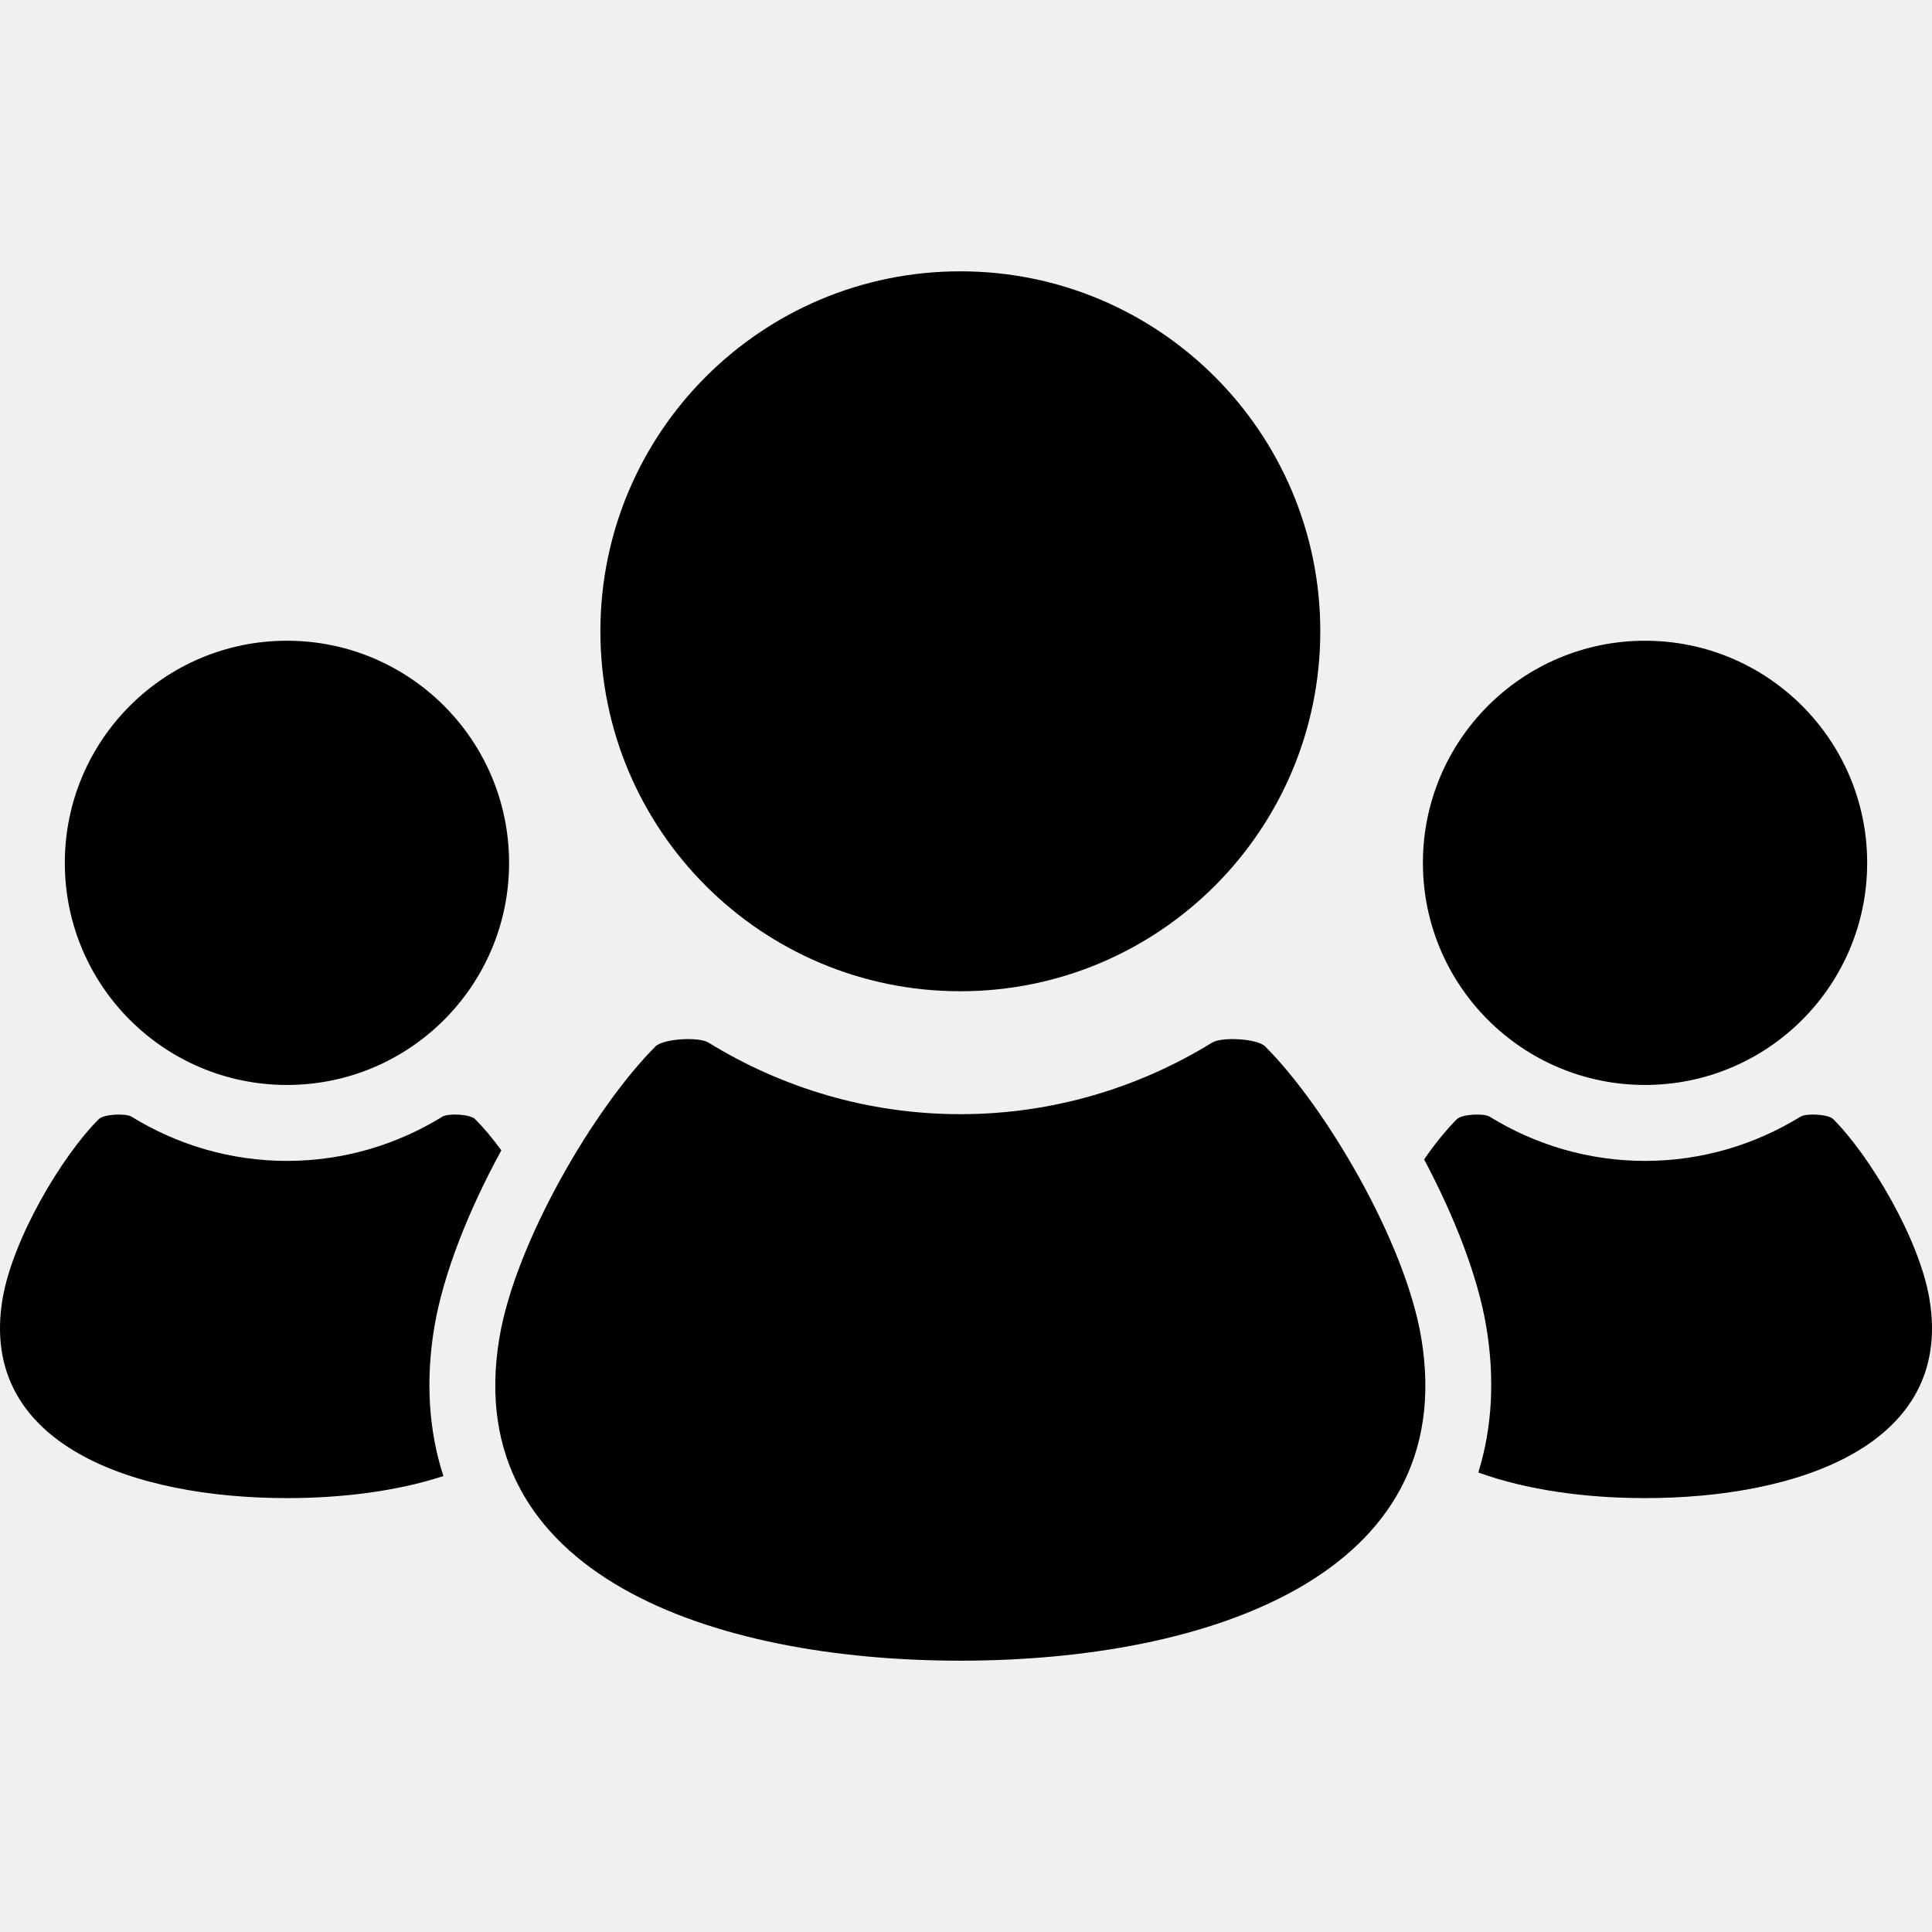
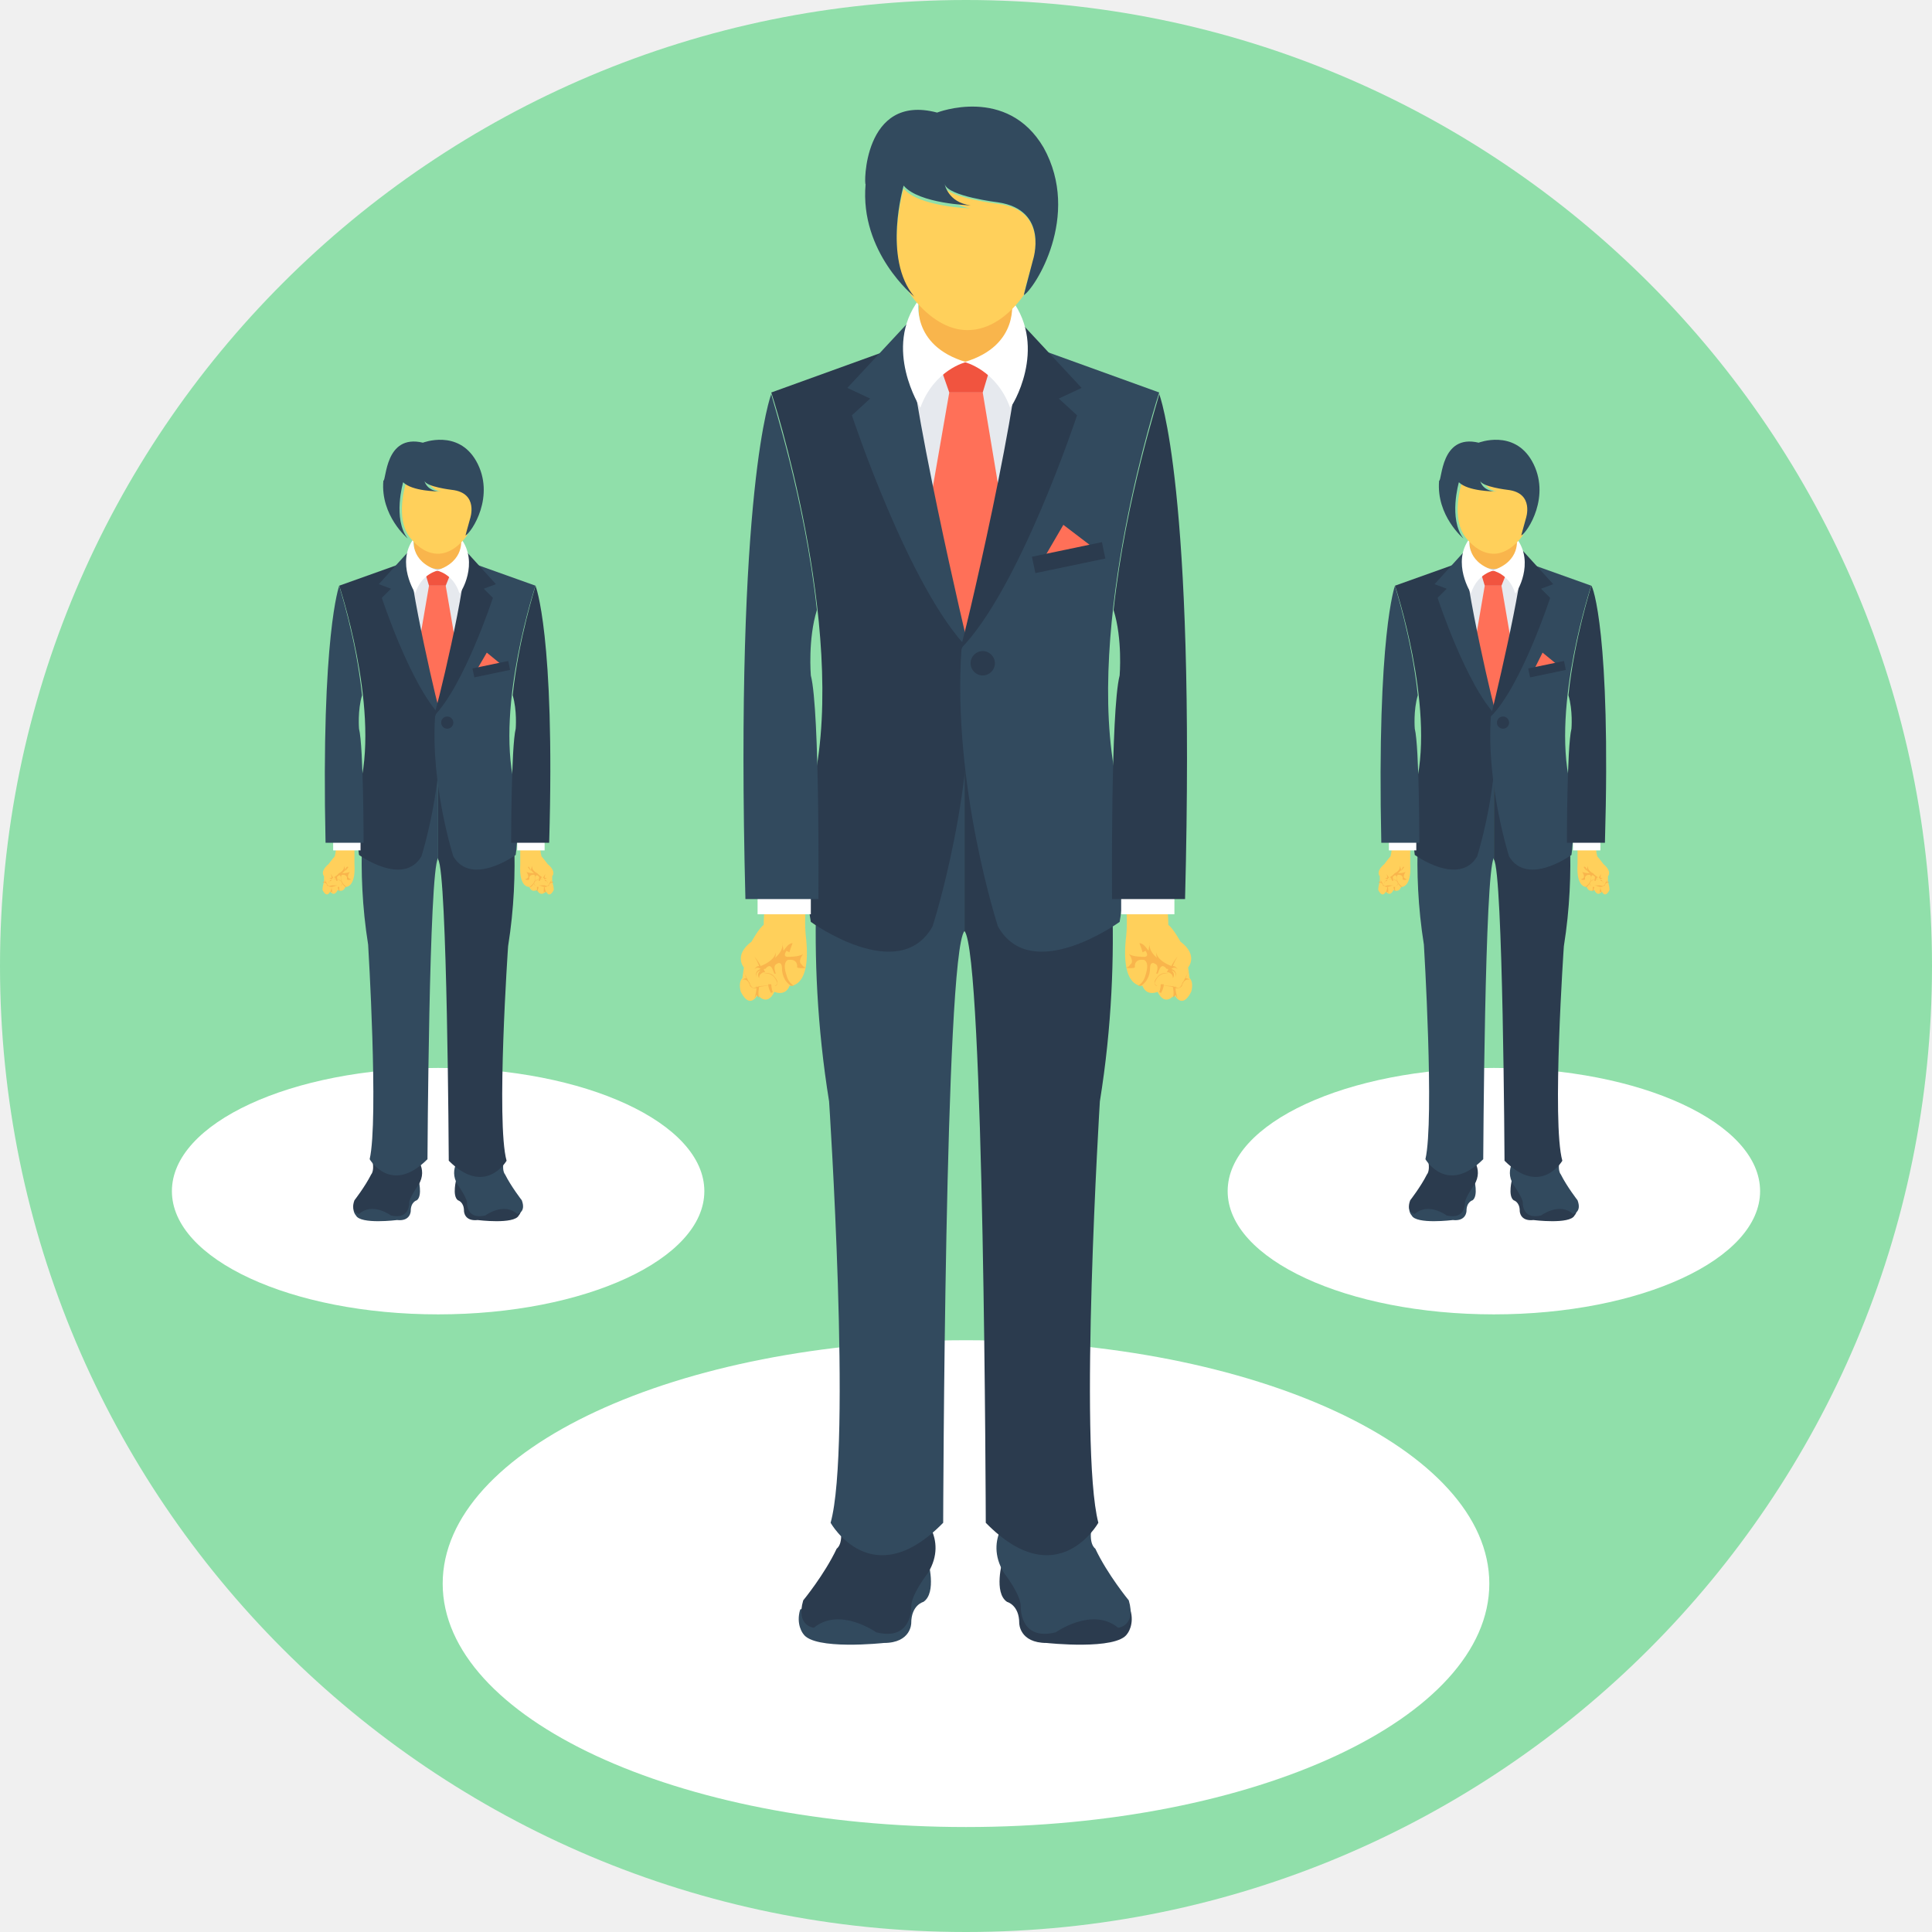
- <svg xmlns="http://www.w3.org/2000/svg" height="800px" width="800px" version="1.1" id="_x32_" viewBox="0 0 512 512" xml:space="preserve">
-   <style type="text/css">
- 	.st0{fill:#000000;}
- </style>
+ <svg xmlns="http://www.w3.org/2000/svg" version="1.1" id="Layer_1" viewBox="0 0 508 508" xml:space="preserve">
+   <circle style="fill:#90DFAA;" cx="254" cy="254" r="254" />
+   <ellipse style="fill:#FFFFFF;" cx="254" cy="416.4" rx="137.6" ry="64" />
+   <path style="fill:#324A5E;" d="M244,410.4c0,0,2.4,8.4-1.2,10.8c0,0-3.2,0.8-3.2,5.6c0,0,0,5.2-7.2,5.2c0,0-18.4,2-21.2-2.4  c0,0-2-2.4-0.8-6.4l21.6-8L244,410.4z" />
  <g>
-     <path class="st0" d="M435.95,287.525c32.51,0,58.87-26.343,58.87-58.853c0-32.51-26.361-58.871-58.87-58.871   c-32.502,0-58.863,26.361-58.863,58.871C377.088,261.182,403.448,287.525,435.95,287.525z" />
-     <path class="st0" d="M511.327,344.251c-2.623-15.762-15.652-37.822-25.514-47.677c-1.299-1.306-7.105-1.608-8.673-0.636   c-11.99,7.374-26.074,11.714-41.19,11.714c-15.099,0-29.184-4.34-41.175-11.714c-1.575-0.972-7.373-0.67-8.672,0.636   c-2.757,2.757-5.765,6.427-8.698,10.683c7.935,14.94,14.228,30.81,16.499,44.476c2.27,13.7,1.533,26.67-2.138,38.494   c13.038,4.717,28.673,6.787,44.183,6.787C476.404,397.014,517.804,382.987,511.327,344.251z" />
-     <path class="st0" d="M254.487,262.691c52.687,0,95.403-42.716,95.403-95.402c0-52.67-42.716-95.386-95.403-95.386   c-52.678,0-95.378,42.716-95.378,95.386C159.109,219.975,201.808,262.691,254.487,262.691z" />
-     <path class="st0" d="M335.269,277.303c-2.07-2.061-11.471-2.588-14.027-1.006c-19.448,11.966-42.271,18.971-66.755,18.971   c-24.466,0-47.3-7.005-66.738-18.971c-2.555-1.583-11.956-1.055-14.026,1.006c-16.021,16.004-37.136,51.782-41.384,77.288   c-10.474,62.826,56.634,85.508,122.148,85.508c65.532,0,132.639-22.682,122.165-85.508   C372.404,329.085,351.289,293.307,335.269,277.303z" />
-     <path class="st0" d="M76.049,287.525c32.502,0,58.862-26.343,58.862-58.853c0-32.51-26.36-58.871-58.862-58.871   c-32.511,0-58.871,26.361-58.871,58.871C17.178,261.182,43.538,287.525,76.049,287.525z" />
-     <path class="st0" d="M115.094,351.733c2.414-14.353,9.225-31.253,17.764-46.88c-2.38-3.251-4.759-6.083-6.955-8.279   c-1.299-1.306-7.097-1.608-8.672-0.636c-11.991,7.374-26.076,11.714-41.182,11.714c-15.108,0-29.202-4.34-41.183-11.714   c-1.568-0.972-7.382-0.67-8.681,0.636c-9.887,9.854-22.882,31.915-25.514,47.677c-6.468,38.736,34.924,52.762,75.378,52.762   c14.437,0,29.016-1.777,41.459-5.84C113.587,379.108,112.757,365.835,115.094,351.733z" />
+     <path style="fill:#2B3B4E;" d="M241.6,397.6c0,0,8,6.8,2.4,16c0,0-4.4,5.6-4.4,8.8c0,0,0.4,9.2-9.2,6.8c0,0-9.6-6.8-16.4-1.2   c0,0-4.8-0.4-2.8-7.2c0,0,5.6-6.8,8.8-13.6c0,0,2-1.2,0.8-6.4L241.6,397.6z" />
+     <path style="fill:#2B3B4E;" d="M263.6,410.4c0,0-2.4,8.4,1.2,10.8c0,0,3.2,0.8,3.2,5.6c0,0,0,5.2,7.2,5.2c0,0,18.4,2,21.2-2.4   c0,0,2-2.4,0.8-6.4l-21.6-8L263.6,410.4z" />
  </g>
+   <path style="fill:#324A5E;" d="M266.4,397.6c0,0-8,6.8-2.4,16c0,0,4.4,5.6,4.4,8.8c0,0-0.4,9.2,9.2,6.8c0,0,9.6-6.8,16.4-1.2  c0,0,4.8-0.4,2.8-7.2c0,0-5.6-6.8-8.8-13.6c0,0-2-1.2-0.8-6.4L266.4,397.6z" />
+   <polygon style="fill:#E6E9EE;" points="234,95.2 252.8,168 271.6,95.2 " />
+   <polygon style="fill:#F1543F;" points="258.4,103.2 260.8,95.2 246.8,95.2 249.6,103.2 " />
+   <polygon style="fill:#FF7058;" points="258.4,103.2 254,103.2 249.6,103.2 240,158.4 254,167.6 267.6,158.4 " />
+   <path style="fill:#324A5E;" d="M218.8,197.2c-3.6,18.8-7.2,52.8-0.8,92.4c0,0,6,90.8,0.4,110.8c0,0,10.8,19.2,29.6,0  c0,0,0.4-149.6,5.6-155.6v-47.6H218.8z" />
+   <path style="fill:#2B3B4E;" d="M253.6,197.2v47.6c5.2,6,5.6,155.6,5.6,155.6c18.8,19.2,29.6,0,29.6,0c-5.2-20,0.4-110.8,0.4-110.8  c6.4-39.6,2.4-73.6-0.8-92.4L253.6,197.2L253.6,197.2z" />
+   <polygon style="fill:#CED5E0;" points="268.4,84.8 238.8,84.8 234.4,95.2 270.8,95.2 " />
+   <path style="fill:#2B3B4E;" d="M236,91.2l-33.2,12c0,0,20,61.2,11.2,102.4c0,0-3.6,20.8-0.8,36.8c0,0,23.2,16.8,32,1.2  c0,0,12-36.8,9.6-72.8l-10.4-28L236,91.2z" />
+   <g>
+     <path style="fill:#324A5E;" d="M238.8,84.8l-16,17.2l6,2.8l-4.8,4.4c0,0,15.2,46,30.8,61.6C254.8,171.2,238,100,238.8,84.8z" />
+     <path style="fill:#324A5E;" d="M271.6,91.2l33.2,12c0,0-20,61.2-11.2,102.4c0,0,3.6,20.8,0.8,36.8c0,0-23.2,16.8-32,1.2   c0,0-12-36.8-9.6-72.8l10.4-28L271.6,91.2z" />
+   </g>
+   <g>
+     <path style="fill:#2B3B4E;" d="M268.4,84.8l16,17.2l-6,2.8l4.8,4.4c0,0-15.2,46-30.8,61.6C252.8,171.2,269.6,100,268.4,84.8z" />
+     <circle style="fill:#2B3B4E;" cx="258.4" cy="174.4" r="3.2" />
+   </g>
+   <polygon style="fill:#FF7058;" points="274,147.6 279.6,138 288,144.4 " />
+   <rect x="271.581" y="144.42" transform="matrix(-0.9789 0.2042 -0.2042 -0.9789 585.9814 232.7724)" style="fill:#2B3B4E;" width="18.799" height="4.4" />
+   <path style="fill:#FFD05B;" d="M306.8,237.2c0.4,3.6,0.4,6,0.4,6c1.2,0.8,3.2,4.4,3.2,4.4c4.8,3.6,2,6.8,2,6.8l0.4,2.8  c1.2,1.2,0.4,3.6,0.4,3.6c-2.4,4.8-4.4,0.8-4.4,0.8c-2.8,3.2-4.4-0.8-4.4-0.8c-3.2,1.2-4-1.6-4-1.6s-5.6,0.8-4.4-12  c0.4-3.2,0.4-6.4,0-9.6h10.8V237.2z" />
+   <g>
+     <path style="fill:#F9B54C;" d="M302,250c0-0.4,0.4-2.4,0.4-2.4c-0.8,2.4,2,4.4,2,4.4c-0.4,0-0.4-1.6-0.4-1.6c0.4,2.4,4,3.6,4,3.6   c0.8-1.6,1.6-2.4,1.6-2.4c-0.8,1.2-1.2,2.4-1.2,2.4c0.8,0,1.2,0.8,1.2,0.8c-0.8-0.8-1.6,0-1.6,0c1.6,0.4,1.2,2,1.2,2   c0-1.6-1.2-1.6-1.2-1.6c1.2,0.8,0.4,2,0.4,2c0-1.6-1.6-1.6-1.6-1.6c0.8-1.2,0-0.8,0-0.8c-1.6-2-2,0.4-2.4,1.2c-0.4,0-0.4,0-0.4,0   c0.8-2,0-2.4,0-2.4c-1.6-1.2-1.6,0.8-1.6,0.8c0,3.6-2.4,4.8-2.4,4.8h-0.8c1.6-0.8,2-2.8,2-2.8c1.2-3.6-0.4-4-0.4-4   c-2.8-0.4-2.4,2-2.4,2c-1.2,0.4-2.4,0-2.4,0c0.8,0,1.2-0.8,1.2-0.8c1.2-0.8-0.4-2.8-0.4-2.8c0.8,0.8,4,0.8,4,0.8   c1.6,0,0.4-1.6,0.4-1.6l-0.8,0.4c0-0.4-0.8-2.4-0.8-2.4C300.8,248,301.6,249.6,302,250z" />
+     <path style="fill:#F9B54C;" d="M312.8,255.2c0,0-0.4,0.4-1.6,2.8c0,0-0.4,0.4-0.4,0.8c-0.4,0.8-0.8,1.2-1.6,0.8   c-0.8-0.4-2-0.4-3.2-0.4c0,0-0.8,0-1.6,0c-0.4,0-0.8-0.4-0.8-0.8c0.4-0.8,0.8-2,2.4-2.4c0,0,2-0.4,2.4,0c0,0-2.8-0.8-4,0.8   c0,0-1.6,1.6-0.4,2.4c0,0,4.4,0,4.4,0.4c0,0,1.6,0.8,2.4-0.4c0,0,0.4-2,2-1.6c0,0-0.4-0.4-1.2-0.4C312,257.2,312,256,312.8,255.2z" />
+     <path style="fill:#F9B54C;" d="M309.2,259.2c-0.4,0.8,0.4,3.2,0.4,3.2c-0.4-0.4-0.4-0.8-0.4-0.8c-0.4,0.4-0.4,0.4-0.8,0.8   c0.4-1.2,0-2.8,0-2.8h0.8V259.2z" />
+     <path style="fill:#F9B54C;" d="M305.2,261.2C305.2,260.8,304.8,260.8,305.2,261.2c-0.4-0.4-0.4-0.4-0.4-0.4c0.4-0.8,0.4-2,0.4-2   h0.8C306,260,305.2,261.2,305.2,261.2z" />
+   </g>
+   <rect x="294.8" y="230.8" style="fill:#FFFFFF;" width="14" height="9.6" />
+   <path style="fill:#FFD05B;" d="M201.2,237.2c-0.4,3.6-0.4,6-0.4,6c-1.2,0.8-3.2,4.4-3.2,4.4c-4.8,3.6-2,6.8-2,6.8l-0.4,2.8  c-1.2,1.2-0.4,3.6-0.4,3.6c2.4,4.8,4.4,0.8,4.4,0.8c2.8,3.2,4.4-0.8,4.4-0.8c3.2,1.2,4-1.6,4-1.6s5.6,0.8,4.4-12  c-0.4-3.2-0.4-6.4,0-9.6h-10.8V237.2z" />
+   <g>
+     <path style="fill:#F9B54C;" d="M206,250c0-0.4-0.4-2.4-0.4-2.4c0.8,2.4-2,4.4-2,4.4c0.4,0,0.4-1.6,0.4-1.6c-0.4,2.4-4,3.6-4,3.6   c-0.8-1.6-1.6-2.4-1.6-2.4c0.8,1.2,1.2,2.4,1.2,2.4c-0.8,0-1.2,0.8-1.2,0.8c0.8-0.8,1.6,0,1.6,0c-1.6,0.4-1.2,2-1.2,2   c0-1.6,1.2-1.6,1.2-1.6c-1.2,0.8-0.4,2-0.4,2c0-1.6,1.6-1.6,1.6-1.6c-0.8-1.2,0-0.8,0-0.8c1.6-2,2,0.4,2.4,1.2c0.4,0,0.4,0,0.4,0   c-0.8-2,0-2.4,0-2.4c1.6-1.2,1.6,0.8,1.6,0.8c0,3.6,2.4,4.8,2.4,4.8h0.8c-1.6-0.8-2-2.8-2-2.8c-1.2-3.6,0.4-4,0.4-4   c2.8-0.4,2.4,2,2.4,2c1.2,0.4,2.4,0,2.4,0c-0.8,0-1.2-0.8-1.2-0.8c-1.2-0.8,0.4-2.8,0.4-2.8c-0.8,0.8-4,0.8-4,0.8   c-1.6,0-0.4-1.6-0.4-1.6l0.8,0.4c0-0.4,0.8-2.4,0.8-2.4C207.2,248,206.4,249.6,206,250z" />
+     <path style="fill:#F9B54C;" d="M195.2,255.2c0,0,0.4,0.4,1.6,2.8c0,0,0.4,0.4,0.4,0.8c0.4,0.8,0.8,1.2,1.6,0.8   c0.8-0.4,2-0.4,3.2-0.4c0,0,0.8,0,1.6,0c0.4,0,0.8-0.4,0.8-0.8c-0.4-0.8-0.8-2-2.4-2.4c0,0-2-0.4-2.4,0c0,0,2.8-0.8,4,0.8   c0,0,1.6,1.6,0.4,2.4c0,0-4.4,0-4.4,0.4c0,0-1.6,0.8-2.4-0.4c0,0-0.4-2-2-1.6c0,0,0.4-0.4,1.2-0.4C196,257.2,196,256,195.2,255.2z" />
+     <path style="fill:#F9B54C;" d="M198.8,259.2c0.4,0.8-0.4,3.2-0.4,3.2c0.4-0.4,0.4-0.8,0.4-0.8c0.4,0.4,0.4,0.4,0.8,0.8   c-0.4-1.2,0-2.8,0-2.8h-0.8V259.2z" />
+     <path style="fill:#F9B54C;" d="M202.8,261.2C202.8,260.8,203.2,260.8,202.8,261.2c0.4-0.4,0.4-0.4,0.4-0.4c-0.4-0.8-0.4-2-0.4-2   H202C202,260,202.8,261.2,202.8,261.2z" />
+   </g>
+   <rect x="199.2" y="230.8" style="fill:#FFFFFF;" width="14" height="9.6" />
+   <path style="fill:#2B3B4E;" d="M311.6,236.4h-19.2c0,0-0.4-49.6,2-58.8c0,0,0.8-9.6-1.6-17.2c3.2-29.6,12-56,12-56.8  C304.8,103.6,314.4,128,311.6,236.4z" />
+   <path style="fill:#324A5E;" d="M196,236.4h19.2c0,0,0.4-49.6-2-58.8c0,0-0.8-9.6,1.6-17.2c-3.2-29.6-12-56-12-56.8  C202.8,103.6,193.2,128,196,236.4z" />
+   <ellipse style="fill:#F9B54C;" cx="254" cy="81.6" rx="12.4" ry="13.6" />
+   <g>
+     <path style="fill:#FFFFFF;" d="M266,78.8c0,0,2.4,12-12.4,16.4c0,0,8.4,2,12,12C266,107.2,275.6,91.6,266,78.8z" />
+     <path style="fill:#FFFFFF;" d="M241.6,78.8c0,0-2.4,12,12.4,16.4c0,0-8.4,2-12,12C242,107.2,232,91.6,241.6,78.8z" />
+   </g>
+   <path style="fill:#FFD05B;" d="M271.6,68.8c-1.6,5.2-2.4,8.4-2.4,8.8l0,0c-4,5.6-9.2,9.2-14.8,9.2c-5.2,0-10-3.2-14-8  c-8.4-10.4-2.8-29.2-2.8-29.2c4,4.8,17.6,5.2,17.6,5.2c-5.6-0.8-6.8-5.2-6.8-5.6c1.2,2.8,14,4.4,14,4.4  C276,55.2,271.6,68.8,271.6,68.8z" />
+   <path style="fill:#324A5E;" d="M246.4,29.6c0,0,18.4-7.2,28,9.2c10,18-2.4,37.2-5.2,38.8c0,0,0.8-3.2,2.4-9.2c0,0,4.4-13.2-9.2-15.2  c0,0-13.2-1.6-14-4.8c0,0,0.8,4.8,6.8,5.6c0,0-13.6-0.4-17.6-5.2c0,0-5.6,19.2,2.8,29.2c0,0-14.4-11.6-12.8-29.6  C227.2,49.2,226.8,24.4,246.4,29.6z" />
+   <ellipse style="fill:#FFFFFF;" cx="392.8" cy="313.2" rx="70" ry="32.4" />
+   <path style="fill:#324A5E;" d="M387.6,310c0,0,1.2,4.4-0.4,5.6c0,0-1.6,0.4-1.6,2.8c0,0,0,2.8-3.6,2.4c0,0-9.6,1.2-10.8-1.2  c0,0-1.2-1.2-0.4-3.2l10.8-4L387.6,310z" />
+   <g>
+     <path style="fill:#2B3B4E;" d="M386.4,303.6c0,0,4,3.6,1.2,8c0,0-2,2.8-2.4,4.4c0,0,0.4,4.8-4.8,3.6c0,0-4.8-3.6-8.4-0.4   c0,0-2.4-0.4-1.2-3.6c0,0,2.8-3.6,4.4-6.8c0,0,0.8-0.8,0.4-3.2L386.4,303.6z" />
+     <path style="fill:#2B3B4E;" d="M397.6,310c0,0-1.2,4.4,0.4,5.6c0,0,1.6,0.4,1.6,2.8c0,0,0,2.8,3.6,2.4c0,0,9.6,1.2,10.8-1.2   c0,0,1.2-1.2,0.4-3.2l-10.8-4L397.6,310z" />
+   </g>
+   <path style="fill:#324A5E;" d="M399.2,303.6c0,0-4,3.6-1.2,8c0,0,2,2.8,2.4,4.4c0,0-0.4,4.8,4.8,3.6c0,0,4.8-3.6,8.4-0.4  c0,0,2.4-0.4,1.2-3.6c0,0-2.8-3.6-4.4-6.8c0,0-0.8-0.8-0.4-3.2L399.2,303.6z" />
+   <polygon style="fill:#E6E9EE;" points="382.8,150 392.4,186.8 401.6,150 " />
+   <polygon style="fill:#F1543F;" points="394.8,154 396.4,150 389.2,150 390.4,154 " />
+   <polygon style="fill:#FF7058;" points="394.8,154 392.8,154 390.4,154 385.6,182 392.8,186.8 399.6,182 " />
+   <path style="fill:#324A5E;" d="M374.8,201.6c-1.6,9.6-3.6,26.8-0.4,46.8c0,0,2.8,46,0.4,56.4c0,0,5.6,9.6,15.2,0  c0,0,0.4-76,2.8-79.2v-24.4h-18V201.6z" />
+   <path style="fill:#2B3B4E;" d="M392.8,201.6V226c2.4,3.2,2.8,79.2,2.8,79.2c9.6,9.6,15.2,0,15.2,0c-2.8-10,0.4-56.4,0.4-56.4  c3.2-20,1.2-37.2-0.4-46.8h-18V201.6z" />
+   <polygon style="fill:#CED5E0;" points="400.4,144.8 385.2,144.8 382.8,150 401.6,150 " />
+   <path style="fill:#2B3B4E;" d="M383.6,148l-16.8,6c0,0,10.4,31.2,5.6,52c0,0-1.6,10.4-0.4,18.8c0,0,11.6,8.4,16.4,0.4  c0,0,6-18.8,4.8-36.8l-5.2-14L383.6,148z" />
+   <g>
+     <path style="fill:#324A5E;" d="M385.2,144.8l-8,8.8l3.2,1.2l-2.4,2.4c0,0,7.6,23.2,15.6,31.2C393.2,188.4,384.8,152.4,385.2,144.8z   " />
+     <path style="fill:#324A5E;" d="M401.6,148l16.8,6c0,0-10.4,31.2-5.6,52c0,0,1.6,10.4,0.4,18.8c0,0-11.6,8.4-16.4,0.4   c0,0-6-18.8-4.8-36.8l5.2-14L401.6,148z" />
+   </g>
+   <g>
+     <path style="fill:#2B3B4E;" d="M400.4,144.8l8,8.8l-3.2,1.2l2.4,2.4c0,0-7.6,23.2-15.6,31.2C392,188.4,400.8,152.4,400.4,144.8z" />
+     <circle style="fill:#2B3B4E;" cx="395.2" cy="190" r="1.6" />
+   </g>
+   <polygon style="fill:#FF7058;" points="403.2,176.4 405.6,171.6 410,175.2 " />
+   <rect x="401.962" y="174.755" transform="matrix(-0.9789 0.2042 -0.2042 -0.9789 840.8837 265.1396)" style="fill:#2B3B4E;" width="9.6" height="2.4" />
+   <path style="fill:#FFD05B;" d="M419.6,222c0,2,0.4,3.2,0.4,3.2c0.4,0.4,1.6,2,1.6,2c2.4,2,1.2,3.2,1.2,3.2v1.6c0.4,0.8,0.4,2,0.4,2  c-1.2,2.4-2,0.4-2,0.4c-1.2,1.6-2-0.4-2-0.4c-1.6,0.8-2-0.8-2-0.8s-2.8,0.4-2.4-6c0-1.6,0-3.2,0-4.8h4.8V222z" />
+   <g>
+     <path style="fill:#F9B54C;" d="M417.2,228.8c0-0.4,0.4-1.2,0.4-1.2c-0.4,1.2,1.2,2,1.2,2l-0.4-0.8c0.4,1.2,2,2,2,2   c0.4-0.8,0.8-1.2,0.8-1.2c-0.4,0.4-0.4,1.2-0.4,1.2c0.4,0,0.8,0.4,0.8,0.4c-0.4-0.4-0.8,0-0.8,0c0.8,0.4,0.8,1.2,0.8,1.2   c0-0.8-0.4-0.8-0.4-0.8c0.4,0.4,0.4,0.8,0.4,0.8c0-0.8-0.8-0.8-0.8-0.8c0.4-0.4,0-0.4,0-0.4c-0.8-1.2-1.2,0-1.2,0.4h-0.4   c0.4-1.2,0-1.2,0-1.2c-0.8-0.8-0.8,0.4-0.8,0.4c0,1.6-1.2,2.4-1.2,2.4h-0.4c0.8-0.4,1.2-1.2,1.2-1.2c0.8-1.6,0-2,0-2   c-1.6,0-1.2,1.2-1.2,1.2c-0.4,0.4-1.2,0-1.2,0c0.4,0,0.8-0.4,0.8-0.4c0.4-0.4-0.4-1.6-0.4-1.6c0.4,0.4,2,0.4,2,0.4   C418,229.6,417.2,228.8,417.2,228.8L417.2,228.8c0,0.4-0.8-0.8-0.8-0.8C416.8,227.6,417.2,228.4,417.2,228.8z" />
+     <path style="fill:#F9B54C;" d="M422.8,231.2c0,0-0.4,0.4-0.8,1.2c0,0,0,0.4-0.4,0.4c0,0.4-0.4,0.4-0.8,0.4s-1.2-0.4-1.6-0.4   c0,0-0.4,0-0.8,0s-0.4-0.4-0.4-0.4c0-0.4,0.4-0.8,1.2-1.2c0,0,0.8,0,1.2,0c0,0-1.2-0.4-2,0.4c0,0-0.8,0.8,0,1.2c0,0,2,0,2.4,0   c0,0,0.8,0.4,1.2,0c0,0,0-0.8,1.2-0.8c0,0-0.4-0.4-0.8,0C422.4,232.4,422.4,231.6,422.8,231.2z" />
+     <path style="fill:#F9B54C;" d="M420.8,233.2c0,0.4,0.4,1.6,0.4,1.6l-0.4-0.4l-0.4,0.4C420.8,234.4,420.8,233.2,420.8,233.2   L420.8,233.2z" />
+     <path style="fill:#F9B54C;" d="M418.8,234.4C418.8,234,418.8,234,418.8,234.4C418.8,234,418.4,234,418.8,234.4c0-0.4,0-1.2,0-1.2   h0.4C419.2,233.6,418.8,234.4,418.8,234.4z" />
+   </g>
+   <rect x="413.6" y="218.8" style="fill:#FFFFFF;" width="7.2" height="4.8" />
+   <path style="fill:#FFD05B;" d="M366,222c0,2-0.4,3.2-0.4,3.2c-0.4,0.4-1.6,2-1.6,2c-2.4,2-1.2,3.2-1.2,3.2v1.6c-0.4,0.8-0.4,2-0.4,2  c1.2,2.4,2,0.4,2,0.4c1.2,1.6,2-0.4,2-0.4c1.6,0.8,2-0.8,2-0.8s2.8,0.4,2.4-6c0-1.6,0-3.2,0-4.8H366V222z" />
+   <g>
+     <path style="fill:#F9B54C;" d="M368.4,228.8c0-0.4-0.4-1.2-0.4-1.2c0.4,1.2-1.2,2-1.2,2l0.4-0.8c-0.4,1.2-2,2-2,2   c-0.4-0.8-0.8-1.2-0.8-1.2c0.4,0.4,0.4,1.2,0.4,1.2c-0.4,0-0.8,0.4-0.8,0.4c0.4-0.4,0.8,0,0.8,0c-0.8,0.4-0.8,1.2-0.8,1.2   c0-0.8,0.4-0.8,0.4-0.8c-0.4,0.4-0.4,0.8-0.4,0.8c0-0.8,0.8-0.8,0.8-0.8c-0.4-0.4,0-0.4,0-0.4c0.8-1.2,1.2,0,1.2,0.4h0.4   c-0.4-1.2,0-1.2,0-1.2c0.8-0.8,0.8,0.4,0.8,0.4c0,1.6,1.2,2.4,1.2,2.4h0.4c-0.8-0.4-1.2-1.2-1.2-1.2c-0.8-1.6,0-2,0-2   c1.6,0,1.2,1.2,1.2,1.2c0.4,0.4,1.2,0,1.2,0c-0.4,0-0.8-0.4-0.8-0.4c-0.4-0.4,0.4-1.6,0.4-1.6c-0.4,0.4-2,0.4-2,0.4   C367.6,229.6,368.4,228.8,368.4,228.8L368.4,228.8c0,0.4,0.8-0.8,0.8-0.8C368.8,227.6,368.8,228.4,368.4,228.8z" />
+     <path style="fill:#F9B54C;" d="M362.8,231.2c0,0,0.4,0.4,0.8,1.2c0,0,0,0.4,0.4,0.4c0,0.4,0.4,0.4,0.8,0.4s1.2-0.4,1.6-0.4   c0,0,0.4,0,0.8,0s0.4-0.4,0.4-0.4c0-0.4-0.4-0.8-1.2-1.2c0,0-0.8,0-1.2,0c0,0,1.2-0.4,2,0.4c0,0,0.8,0.8,0,1.2c0,0-2,0-2.4,0   c0,0-0.8,0.4-1.2,0c0,0,0-0.8-1.2-0.8c0,0,0.4-0.4,0.8,0C363.2,232.4,363.2,231.6,362.8,231.2z" />
+     <path style="fill:#F9B54C;" d="M364.8,233.2c0,0.4-0.4,1.6-0.4,1.6l0.4-0.4l0.4,0.4C364.8,234.4,365.2,233.2,364.8,233.2   L364.8,233.2z" />
+     <path style="fill:#F9B54C;" d="M366.8,234.4C366.8,234,366.8,234,366.8,234.4C366.8,234,367.2,234,366.8,234.4c0-0.4,0-1.2,0-1.2   h-0.4C366.4,233.6,366.8,234.4,366.8,234.4z" />
+   </g>
+   <rect x="365.2" y="218.8" style="fill:#FFFFFF;" width="7.2" height="4.8" />
+   <path style="fill:#2B3B4E;" d="M422,221.6h-10c0,0,0-25.2,1.2-30c0,0,0.4-4.8-0.8-8.8c1.6-15.2,6-28.4,6-28.8  C418.8,154,423.6,166.8,422,221.6z" />
+   <path style="fill:#324A5E;" d="M363.2,221.6h10c0,0,0-25.2-1.2-30c0,0-0.4-4.8,0.8-8.8c-1.6-15.2-6-28.4-6-28.8  C366.8,154,362,166.8,363.2,221.6z" />
+   <ellipse style="fill:#F9B54C;" cx="392.8" cy="142.8" rx="6.4" ry="6.8" />
+   <g>
+     <path style="fill:#FFFFFF;" d="M398.8,141.6c0,0,1.2,6-6.4,8.4c0,0,4.4,0.8,6,6C398.8,156,403.6,148,398.8,141.6z" />
+     <path style="fill:#FFFFFF;" d="M386.4,141.6c0,0-1.2,6,6.4,8.4c0,0-4.4,0.8-6,6C386.8,156,381.6,148,386.4,141.6z" />
+   </g>
+   <path style="fill:#FFD05B;" d="M401.6,136.4c-0.8,2.8-1.2,4-1.2,4.4l0,0c-2,2.8-4.8,4.8-7.6,4.8c-2.8,0-5.2-1.6-7.2-4  c-4.4-5.2-1.2-14.8-1.2-14.8c2,2.4,9.2,2.4,9.2,2.4c-2.8-0.4-3.6-2.8-3.6-2.8c0.4,1.6,7.2,2.4,7.2,2.4  C404,129.6,401.6,136.4,401.6,136.4z" />
+   <path style="fill:#324A5E;" d="M388.8,116.4c0,0,9.2-3.6,14,4.8c5.2,9.2-1.2,18.8-2.8,19.6c0,0,0.4-1.6,1.2-4.4c0,0,2.4-6.8-4.8-7.6  c0,0-6.8-0.8-7.2-2.4c0,0,0.4,2.4,3.6,2.8c0,0-6.8,0-9.2-2.4c0,0-2.8,9.6,1.2,14.8c0,0-7.2-6-6.4-15.2  C379.2,126.4,378.8,114,388.8,116.4z" />
+   <ellipse style="fill:#FFFFFF;" cx="115.2" cy="313.2" rx="70" ry="32.4" />
+   <path style="fill:#324A5E;" d="M110,310c0,0,1.2,4.4-0.4,5.6c0,0-1.6,0.4-1.6,2.8c0,0,0,2.8-3.6,2.4c0,0-9.6,1.2-10.8-1.2  c0,0-1.2-1.2-0.4-3.2l10.8-4L110,310z" />
+   <g>
+     <path style="fill:#2B3B4E;" d="M108.8,303.6c0,0,4,3.6,1.2,8c0,0-2,2.8-2.4,4.4c0,0,0.4,4.8-4.8,3.6c0,0-4.8-3.6-8.4-0.4   c0,0-2.4-0.4-1.2-3.6c0,0,2.8-3.6,4.4-6.8c0,0,0.8-0.8,0.4-3.2L108.8,303.6z" />
+     <path style="fill:#2B3B4E;" d="M120,310c0,0-1.2,4.4,0.4,5.6c0,0,1.6,0.4,1.6,2.8c0,0,0,2.8,3.6,2.4c0,0,9.6,1.2,10.8-1.2   c0,0,1.2-1.2,0.4-3.2l-10.8-4L120,310z" />
+   </g>
+   <path style="fill:#324A5E;" d="M121.6,303.6c0,0-4,3.6-1.2,8c0,0,2,2.8,2.4,4.4c0,0-0.4,4.8,4.8,3.6c0,0,4.8-3.6,8.4-0.4  c0,0,2.4-0.4,1.2-3.6c0,0-2.8-3.6-4.4-6.8c0,0-0.8-0.8-0.4-3.2L121.6,303.6z" />
+   <polygon style="fill:#E6E9EE;" points="105.2,150 114.8,186.8 124,150 " />
+   <polygon style="fill:#F1543F;" points="117.2,154 118.8,150 111.6,150 112.8,154 " />
+   <polygon style="fill:#FF7058;" points="117.2,154 115.2,154 112.8,154 108,182 115.2,186.8 122,182 " />
+   <path style="fill:#324A5E;" d="M97.2,201.6c-1.6,9.6-3.6,26.8-0.4,46.8c0,0,2.8,46,0.4,56.4c0,0,5.6,9.6,15.2,0c0,0,0.4-76,2.8-79.2  v-24.4h-18V201.6z" />
+   <path style="fill:#2B3B4E;" d="M115.2,201.6V226c2.4,3.2,2.8,79.2,2.8,79.2c9.6,9.6,15.2,0,15.2,0c-2.8-10,0.4-56.4,0.4-56.4  c3.2-20,1.2-37.2-0.4-46.8h-18V201.6z" />
+   <polygon style="fill:#CED5E0;" points="122.4,144.8 107.6,144.8 105.2,150 124,150 " />
+   <path style="fill:#2B3B4E;" d="M106,148l-16.8,6c0,0,10.4,31.2,5.6,52c0,0-1.6,10.4-0.4,18.8c0,0,11.6,8.4,16.4,0.4  c0,0,6-18.8,4.8-36.8l-5.2-14L106,148z" />
+   <g>
+     <path style="fill:#324A5E;" d="M107.6,144.8l-8,8.8l3.2,1.2l-2.4,2.4c0,0,7.6,23.2,15.6,31.2C115.6,188.4,107.2,152.4,107.6,144.8z   " />
+     <path style="fill:#324A5E;" d="M124,148l16.8,6c0,0-10.4,31.2-5.6,52c0,0,1.6,10.4,0.4,18.8c0,0-11.6,8.4-16.4,0.4   c0,0-6-18.8-4.8-36.8l5.2-14L124,148z" />
+   </g>
+   <g>
+     <path style="fill:#2B3B4E;" d="M122.4,144.8l8,8.8l-3.2,1.2l2.4,2.4c0,0-7.6,23.2-15.6,31.2C114.4,188.4,123.2,152.4,122.4,144.8z" />
+     <circle style="fill:#2B3B4E;" cx="117.6" cy="190" r="1.6" />
+   </g>
+   <polygon style="fill:#FF7058;" points="125.2,176.4 128,171.6 132.4,175.2 " />
+   <rect x="124.371" y="174.745" transform="matrix(-0.9789 0.2042 -0.2042 -0.9789 291.5497 321.8053)" style="fill:#2B3B4E;" width="9.6" height="2.4" />
+   <path style="fill:#FFD05B;" d="M142,222c0,2,0.4,3.2,0.4,3.2c0.4,0.4,1.6,2,1.6,2c2.4,2,1.2,3.2,1.2,3.2v1.6c0.4,0.8,0.4,2,0.4,2  c-1.2,2.4-2,0.4-2,0.4c-1.6,1.6-2.4-0.4-2.4-0.4c-1.6,0.8-2-0.8-2-0.8s-2.8,0.4-2.4-6c0-1.6,0-3.2,0-4.8h5.2V222z" />
+   <g>
+     <path style="fill:#F9B54C;" d="M139.6,228.8c0-0.4,0.4-1.2,0.4-1.2c-0.4,1.2,1.2,2,1.2,2l-0.4-0.8c0.4,1.2,2,2,2,2   c0.4-0.8,0.8-1.2,0.8-1.2c-0.4,0.4-0.4,1.2-0.4,1.2c0.4,0,0.8,0.4,0.8,0.4c-0.4-0.4-0.8,0-0.8,0c0.8,0.4,0.8,1.2,0.8,1.2   c0-0.8-0.4-0.8-0.4-0.8c0.4,0.4,0.4,0.8,0.4,0.8c0-0.8-0.8-0.8-0.8-0.8c0.4-0.4,0-0.4,0-0.4c-0.8-1.2-1.2,0-1.2,0.4h-0.4   c0.4-1.2,0-1.2,0-1.2c-0.8-0.8-0.8,0.4-0.8,0.4c0,1.6-1.2,2.4-1.2,2.4h-0.4c0.8-0.4,1.2-1.2,1.2-1.2c0.8-1.6,0-2,0-2   c-1.6,0-1.2,1.2-1.2,1.2c-0.4,0.4-1.2,0-1.2,0c0.4,0,0.8-0.4,0.8-0.4c0.4-0.4-0.4-1.6-0.4-1.6c0.4,0.4,2,0.4,2,0.4   C140.4,229.6,139.6,228.8,139.6,228.8L139.6,228.8c0,0.4-0.8-0.8-0.8-0.8C139.2,227.6,139.2,228.4,139.6,228.8z" />
+     <path style="fill:#F9B54C;" d="M145.2,231.2c0,0-0.4,0.4-0.8,1.2c0,0,0,0.4-0.4,0.4c0,0.4-0.4,0.4-0.8,0.4c-0.4,0-1.2-0.4-1.6-0.4   c0,0-0.4,0-0.8,0c-0.4,0-0.4-0.4-0.4-0.4c0-0.4,0.4-0.8,1.2-1.2c0,0,0.8,0,1.2,0c0,0-1.2-0.4-2,0.4c0,0-0.8,0.8,0,1.2   c0,0,2,0,2.4,0c0,0,0.8,0.4,1.2,0c0,0,0-0.8,1.2-0.8c0,0-0.4-0.4-0.8,0C144.8,232.4,144.8,231.6,145.2,231.2z" />
+     <path style="fill:#F9B54C;" d="M143.2,233.2c0,0.4,0.4,1.6,0.4,1.6l-0.4-0.4l-0.4,0.4C143.2,234.4,142.8,233.2,143.2,233.2   L143.2,233.2z" />
+     <path style="fill:#F9B54C;" d="M141.2,234.4C141.2,234,141.2,234,141.2,234.4C141.2,234,140.8,234,141.2,234.4c0-0.4,0-1.2,0-1.2   h0.4C141.6,233.6,141.2,234.4,141.2,234.4z" />
+   </g>
+   <rect x="136" y="218.8" style="fill:#FFFFFF;" width="7.2" height="4.8" />
+   <path style="fill:#FFD05B;" d="M88.4,222c0,2-0.4,3.2-0.4,3.2c-0.4,0.4-1.6,2-1.6,2c-2.4,2-1.2,3.2-1.2,3.2v1.6  c-0.4,0.8-0.4,2-0.4,2c1.2,2.4,2,0.4,2,0.4c1.2,1.6,2-0.4,2-0.4c1.6,0.8,2-0.8,2-0.8s2.8,0.4,2.4-6c0-1.6,0-3.2,0-4.8h-4.8V222z" />
+   <g>
+     <path style="fill:#F9B54C;" d="M90.8,228.8c0-0.4-0.4-1.2-0.4-1.2c0.4,1.2-1.2,2-1.2,2l0.4-0.8c-0.4,1.2-2,2-2,2   c-0.4-0.8-0.8-1.2-0.8-1.2c0.4,0.4,0.4,1.2,0.4,1.2c-0.4,0-0.8,0.4-0.8,0.4c0.4-0.4,0.8,0,0.8,0c-0.8,0.4-0.8,1.2-0.8,1.2   c0-0.8,0.4-0.8,0.4-0.8c-0.4,0.4-0.4,0.8-0.4,0.8c0-0.8,0.8-0.8,0.8-0.8c-0.4-0.4,0-0.4,0-0.4c0.8-1.2,1.2,0,1.2,0.4h0.4   c-0.4-1.2,0-1.2,0-1.2c0.8-0.8,0.8,0.4,0.8,0.4c0,1.6,1.2,2.4,1.2,2.4h0.4c-0.8-0.4-1.2-1.2-1.2-1.2c-0.8-1.6,0-2,0-2   c1.6,0,1.2,1.2,1.2,1.2c0.4,0.4,1.2,0,1.2,0c-0.4,0-0.8-0.4-0.8-0.4c-0.4-0.4,0.4-1.6,0.4-1.6c-0.4,0.4-2,0.4-2,0.4   C90,229.6,90.8,228.8,90.8,228.8L90.8,228.8c0,0.4,0.8-0.8,0.8-0.8C91.2,227.6,90.8,228.4,90.8,228.8z" />
+     <path style="fill:#F9B54C;" d="M85.2,231.2c0,0,0.4,0.4,0.8,1.2c0,0,0,0.4,0.4,0.4c0,0.4,0.4,0.4,0.8,0.4s1.2-0.4,1.6-0.4   c0,0,0.4,0,0.8,0s0.4-0.4,0.4-0.4c0-0.4-0.4-0.8-1.2-1.2c0,0-0.8,0-1.2,0c0,0,1.2-0.4,2,0.4c0,0,0.8,0.8,0,1.2c0,0-2,0-2.4,0   c0,0-0.8,0.4-1.2,0c0,0,0-0.8-1.2-0.8c0,0,0.4-0.4,0.8,0C85.6,232.4,85.6,231.6,85.2,231.2z" />
+     <path style="fill:#F9B54C;" d="M87.2,233.2c0,0.4-0.4,1.6-0.4,1.6l0.4-0.4l0.4,0.4C87.2,234.4,87.2,233.2,87.2,233.2L87.2,233.2z" />
+     <path style="fill:#F9B54C;" d="M89.2,234.4C89.2,234,89.2,234,89.2,234.4C89.2,234,89.6,234,89.2,234.4c0-0.4,0-1.2,0-1.2h-0.4   C88.8,233.6,89.2,234.4,89.2,234.4z" />
+   </g>
+   <rect x="87.6" y="218.8" style="fill:#FFFFFF;" width="7.2" height="4.8" />
+   <path style="fill:#2B3B4E;" d="M144.4,221.6h-10c0,0,0-25.2,1.2-30c0,0,0.4-4.8-0.8-8.8c1.6-15.2,6-28.4,6-28.8  C140.8,154,146,166.8,144.4,221.6z" />
+   <path style="fill:#324A5E;" d="M85.6,221.6h10c0,0,0-25.2-1.2-30c0,0-0.4-4.8,0.8-8.8c-1.6-15.2-6-28.4-6-28.8  C89.2,154,84.4,166.8,85.6,221.6z" />
+   <ellipse style="fill:#F9B54C;" cx="115.2" cy="142.8" rx="6.4" ry="6.8" />
+   <g>
+     <path style="fill:#FFFFFF;" d="M121.2,141.6c0,0,1.2,6-6.4,8.4c0,0,4.4,0.8,6,6C121.2,156,126,148,121.2,141.6z" />
+     <path style="fill:#FFFFFF;" d="M108.8,141.6c0,0-1.2,6,6.4,8.4c0,0-4.4,0.8-6,6C109.2,156,104,148,108.8,141.6z" />
+   </g>
+   <path style="fill:#FFD05B;" d="M124,136.4c-0.8,2.8-1.2,4-1.2,4.4l0,0c-2,2.8-4.8,4.8-7.6,4.8c-2.8,0-5.2-1.6-7.2-4  c-4.4-5.2-1.2-14.8-1.2-14.8c2,2.4,9.2,2.4,9.2,2.4c-2.8-0.4-3.6-2.8-3.6-2.8c0.4,1.6,7.2,2.4,7.2,2.4  C126.4,129.6,124,136.4,124,136.4z" />
+   <path style="fill:#324A5E;" d="M111.2,116.4c0,0,9.2-3.6,14,4.8c5.2,9.2-1.2,18.8-2.8,19.6c0,0,0.4-1.6,1.2-4.4c0,0,2.4-6.8-4.8-7.6  c0,0-6.8-0.8-7.2-2.4c0,0,0.4,2.4,3.6,2.8c0,0-6.8,0-9.2-2.4c0,0-2.8,9.6,1.2,14.8c0,0-7.2-6-6.4-15.2  C101.6,126.4,101.2,114,111.2,116.4z" />
</svg>
